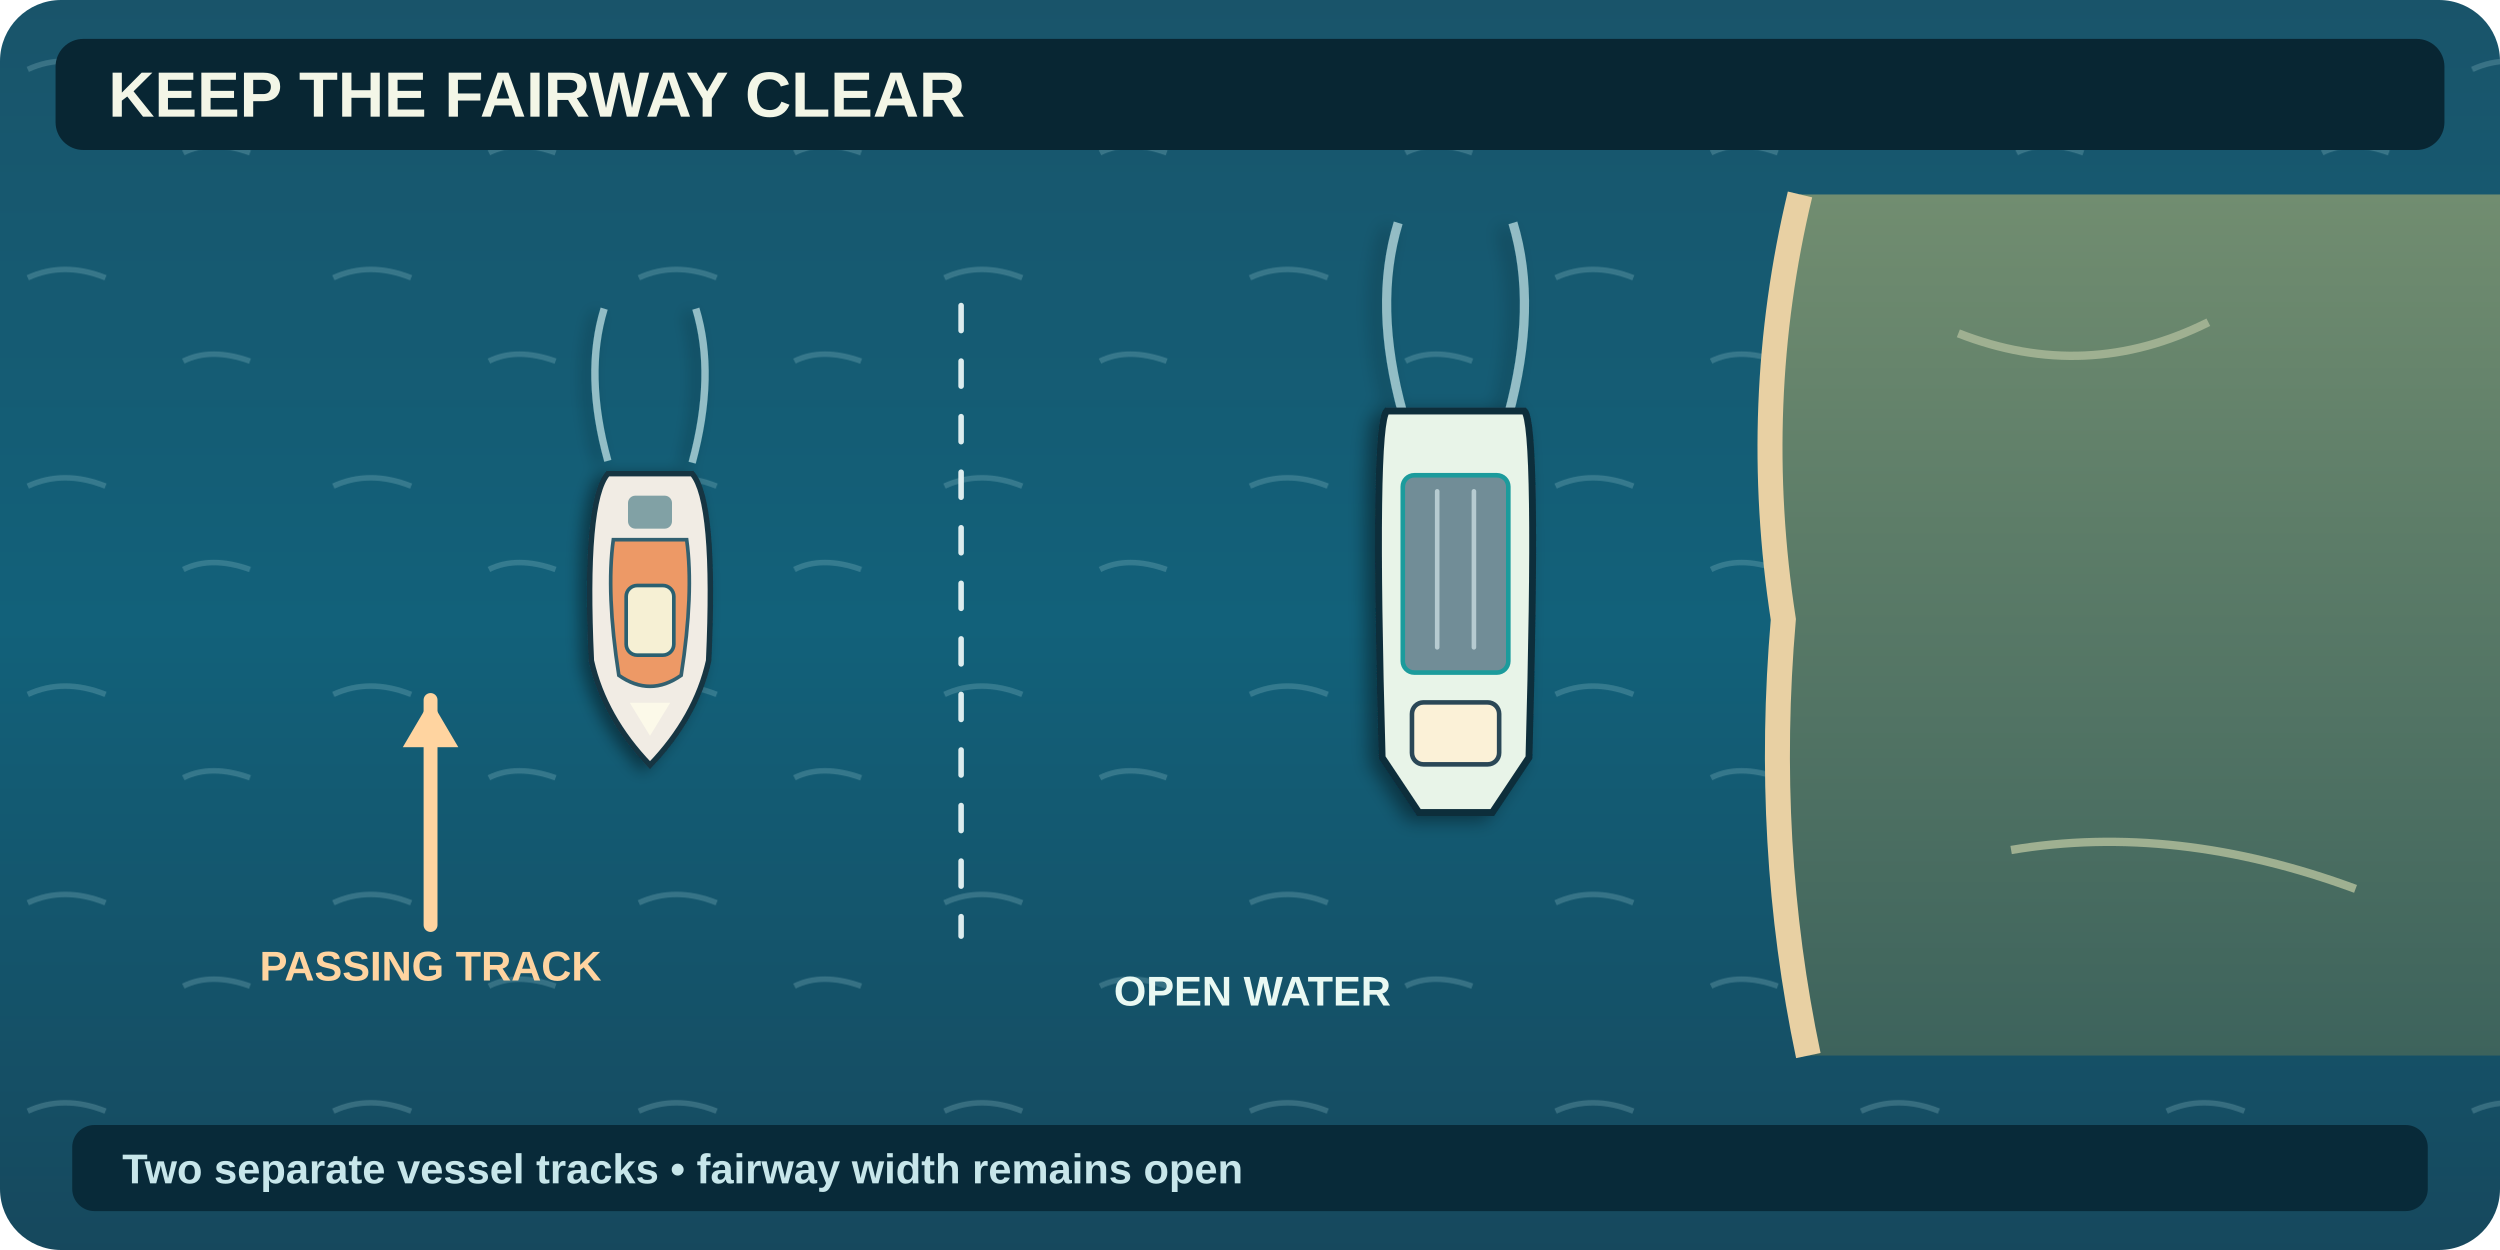
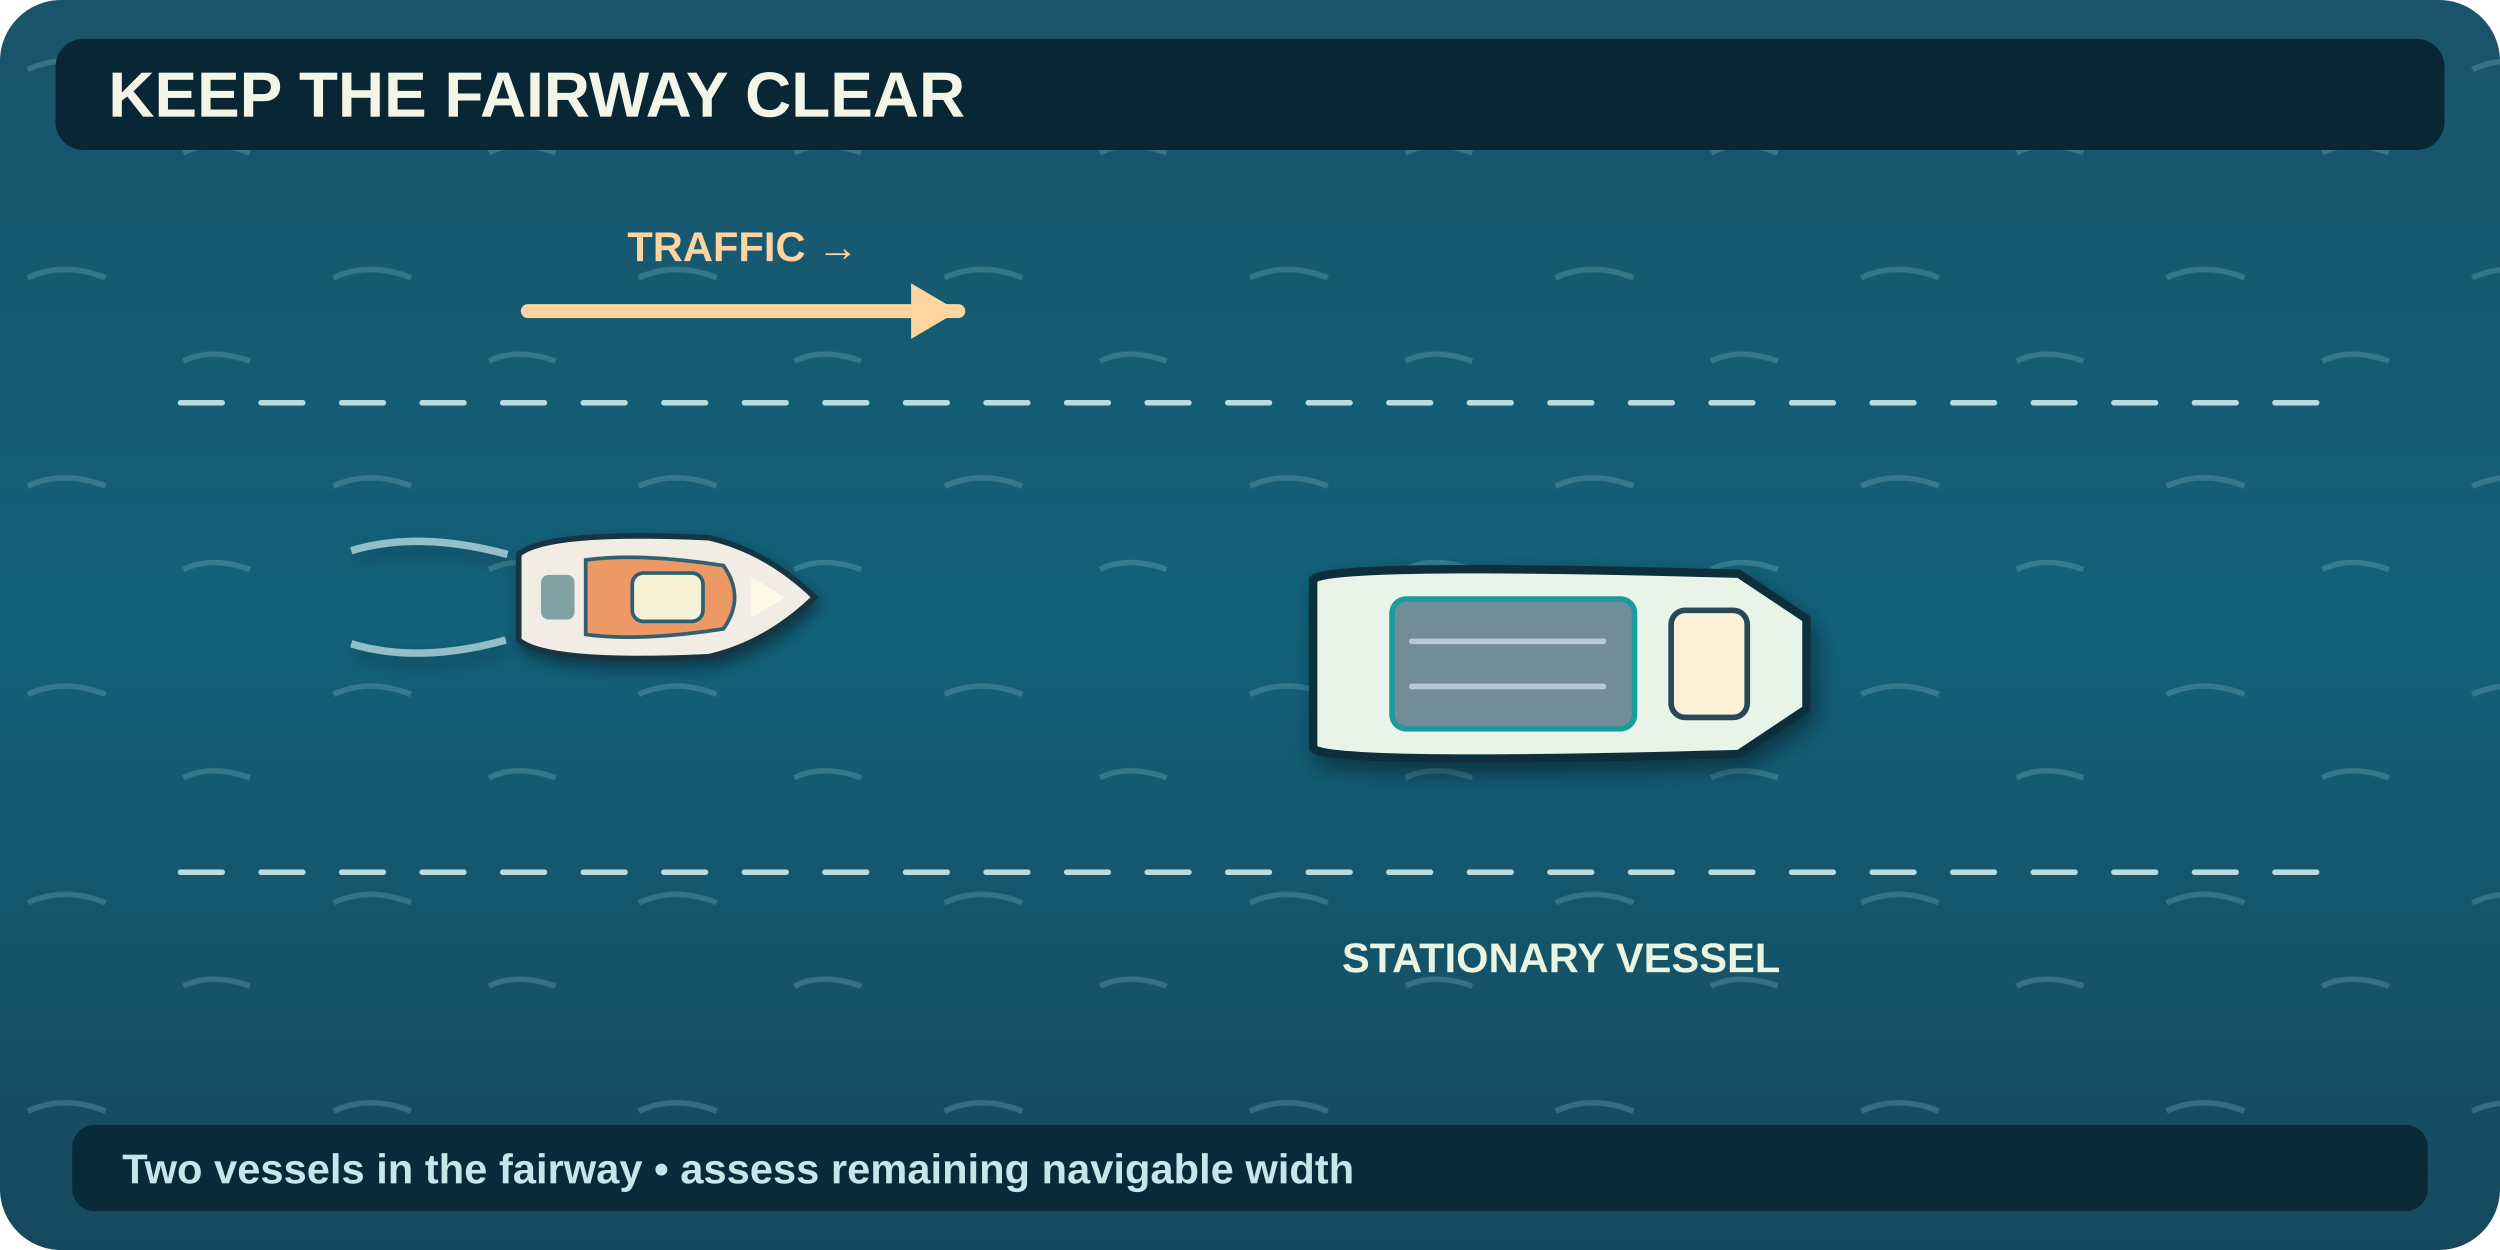
<svg xmlns="http://www.w3.org/2000/svg" viewBox="0 0 900 450" role="img" aria-label="KEEP THE FAIRWAY CLEAR with vessel shapes and directions of travel">
  <defs>
    <linearGradient id="water" x2="0" y2="1">
      <stop stop-color="#19546a" />
      <stop offset=".5" stop-color="#12617a" />
      <stop offset="1" stop-color="#16485d" />
    </linearGradient>
    <linearGradient id="land" x2="0" y2="1">
      <stop stop-color="#718d70" />
      <stop offset="1" stop-color="#3d635c" />
    </linearGradient>
    <filter id="boatShadow" x="-50%" y="-50%" width="200%" height="200%">
      <feDropShadow dx="2" dy="4" stdDeviation="4" flood-opacity=".42" />
    </filter>
    <pattern id="ripples" width="110" height="75" patternUnits="userSpaceOnUse">
      <path d="M10 25q13 -6 28 0 M66 55q10 -5 24 0" stroke="#afdce0" stroke-opacity=".22" stroke-width="2" fill="none" />
    </pattern>
  </defs>
  <rect x="0" y="0" width="900" height="450" rx="22" fill="url(#water)" stroke="none" stroke-width="1" />
  <rect x="0" y="0" width="900" height="450" rx="22" fill="url(#ripples)" stroke="none" stroke-width="1" />
  <rect x="20" y="14" width="860" height="40" rx="10" fill="#082633" stroke="none" stroke-width="1" />
  <text x="39" y="42" fill="#f3f6e7" font-size="23" font-weight="700" text-anchor="start" font-family="Arial,Helvetica,sans-serif">KEEP THE FAIRWAY CLEAR</text>
  <rect x="26" y="405" width="848" height="31" rx="8" fill="#082a39" stroke="none" stroke-width="1" />
-   <text x="44" y="426" fill="#c7e6ea" font-size="15" font-weight="600" text-anchor="start" font-family="Arial,Helvetica,sans-serif">Two separate vessel tracks • fairway width remains open</text>
-   <path d="M648 70Q630 145 642 223Q635 304 651 380L900 380V70Z" fill="url(#land)" stroke="none" stroke-width="1" />
-   <path d="M648 70Q630 145 642 223Q635 304 651 380" fill="none" stroke="#e8d0a3" stroke-width="9" />
-   <path d="M705 120Q751 138 795 116 M724 306Q783 296 848 320" fill="none" stroke="#9fb091" stroke-width="3" />
-   <g transform="translate(524 219) rotate(90) scale(0.826)" filter="url(#boatShadow)">
-     <path d="M-84 -23 Q-132 -36 -168 -25 M-85 23 Q-132 36 -168 25" fill="none" stroke="#d9f6f5" stroke-width="4" opacity=".63" />
+   <text x="44" y="426" fill="#c7e6ea" font-size="15" font-weight="600" text-anchor="start" font-family="Arial,Helvetica,sans-serif">Two vessels in the fairway • assess remaining navigable width</text>
+   <path d="M65 145 L835 145" fill="none" stroke="#badcdd" stroke-width="2" stroke-linecap="round" stroke-dasharray="15 14" />
+   <path d="M65 314 L835 314" fill="none" stroke="#badcdd" stroke-width="2" stroke-linecap="round" stroke-dasharray="15 14" />
+   <g transform="translate(560 239) rotate(0) scale(1.0148)" filter="url(#boatShadow)">
    <path d="M-86 -30 Q-80 -36 65 -32 L89 -16 L89 16 L65 32 Q-80 36 -86 30 Z" fill="#e8f4e8" stroke="#112e3b" stroke-width="3" />
    <rect x="-58" y="-23" width="86" height="46" rx="5" fill="#718d97" stroke="#1a9b9c" stroke-width="2" />
    <rect x="41" y="-19" width="27" height="38" rx="5" fill="#fbf1d7" stroke="#294657" stroke-width="2" />
    <path d="M-51 -8 L17 -8" fill="none" stroke="#b6cbd1" stroke-width="2" stroke-linecap="round" />
    <path d="M-51 8 L17 8" fill="none" stroke="#b6cbd1" stroke-width="2" stroke-linecap="round" />
  </g>
-   <g transform="translate(234 222) rotate(90) scale(0.66)" filter="url(#boatShadow)">
+   <g transform="translate(239 215) rotate(0) scale(0.67)" filter="url(#boatShadow)">
    <path d="M-84 -23 Q-132 -36 -168 -25 M-85 23 Q-132 36 -168 25" fill="none" stroke="#d9f6f5" stroke-width="4" opacity=".63" />
    <path d="M-78 -23 Q-63 -36 24 -32 Q55 -25 81 0 Q55 25 24 32 Q-63 36 -78 23 Z" fill="#f1ece4" stroke="#153543" stroke-width="3" />
    <path d="M-42 -20 Q-13 -24 32 -17 Q44 0 32 17 Q-13 24 -42 20 Z" fill="#ed9966" stroke="#326170" stroke-width="2" />
    <rect x="-17" y="-13" width="38" height="26" rx="6" fill="#f6f0d4" stroke="#2a6171" stroke-width="2" />
    <rect x="-66" y="-12" width="18" height="24" rx="4" fill="#81a1a5" stroke="none" stroke-width="1" />
    <path d="M47 -11 L65 0 L47 11 Z" fill="#fcf9e9" stroke="none" stroke-width="1" />
  </g>
-   <path d="M155 333 L155 252" fill="none" stroke="#ffd4a0" stroke-width="5" stroke-linecap="round" />
-   <path d="M155 252 l-17 -10 v20 Z" fill="#ffd4a0" transform="rotate(-90.0 155 252)" />
-   <text x="155.0" y="353" fill="#ffd4a0" font-size="15" font-weight="700" text-anchor="middle" font-family="Arial,Helvetica,sans-serif">PASSING TRACK</text>
-   <path d="M346 110 L346 337" fill="none" stroke="#dcecee" stroke-width="2" stroke-linecap="round" stroke-dasharray="9 11" />
-   <text x="401" y="362" fill="#e9f9f3" font-size="15" font-weight="700" text-anchor="start" font-family="Arial,Helvetica,sans-serif">OPEN WATER</text>
+   <path d="M190 112 L345 112" fill="none" stroke="#ffd4a0" stroke-width="5" stroke-linecap="round" />
+   <path d="M345 112 l-17 -10 v20 Z" fill="#ffd4a0" transform="rotate(0.0 345 112)" />
+   <text x="267.5" y="94" fill="#ffd4a0" font-size="15" font-weight="700" text-anchor="middle" font-family="Arial,Helvetica,sans-serif">TRAFFIC →</text>
+   <text x="562" y="350" fill="#eaf4df" font-size="15" font-weight="700" text-anchor="middle" font-family="Arial,Helvetica,sans-serif">STATIONARY VESSEL</text>
</svg>
